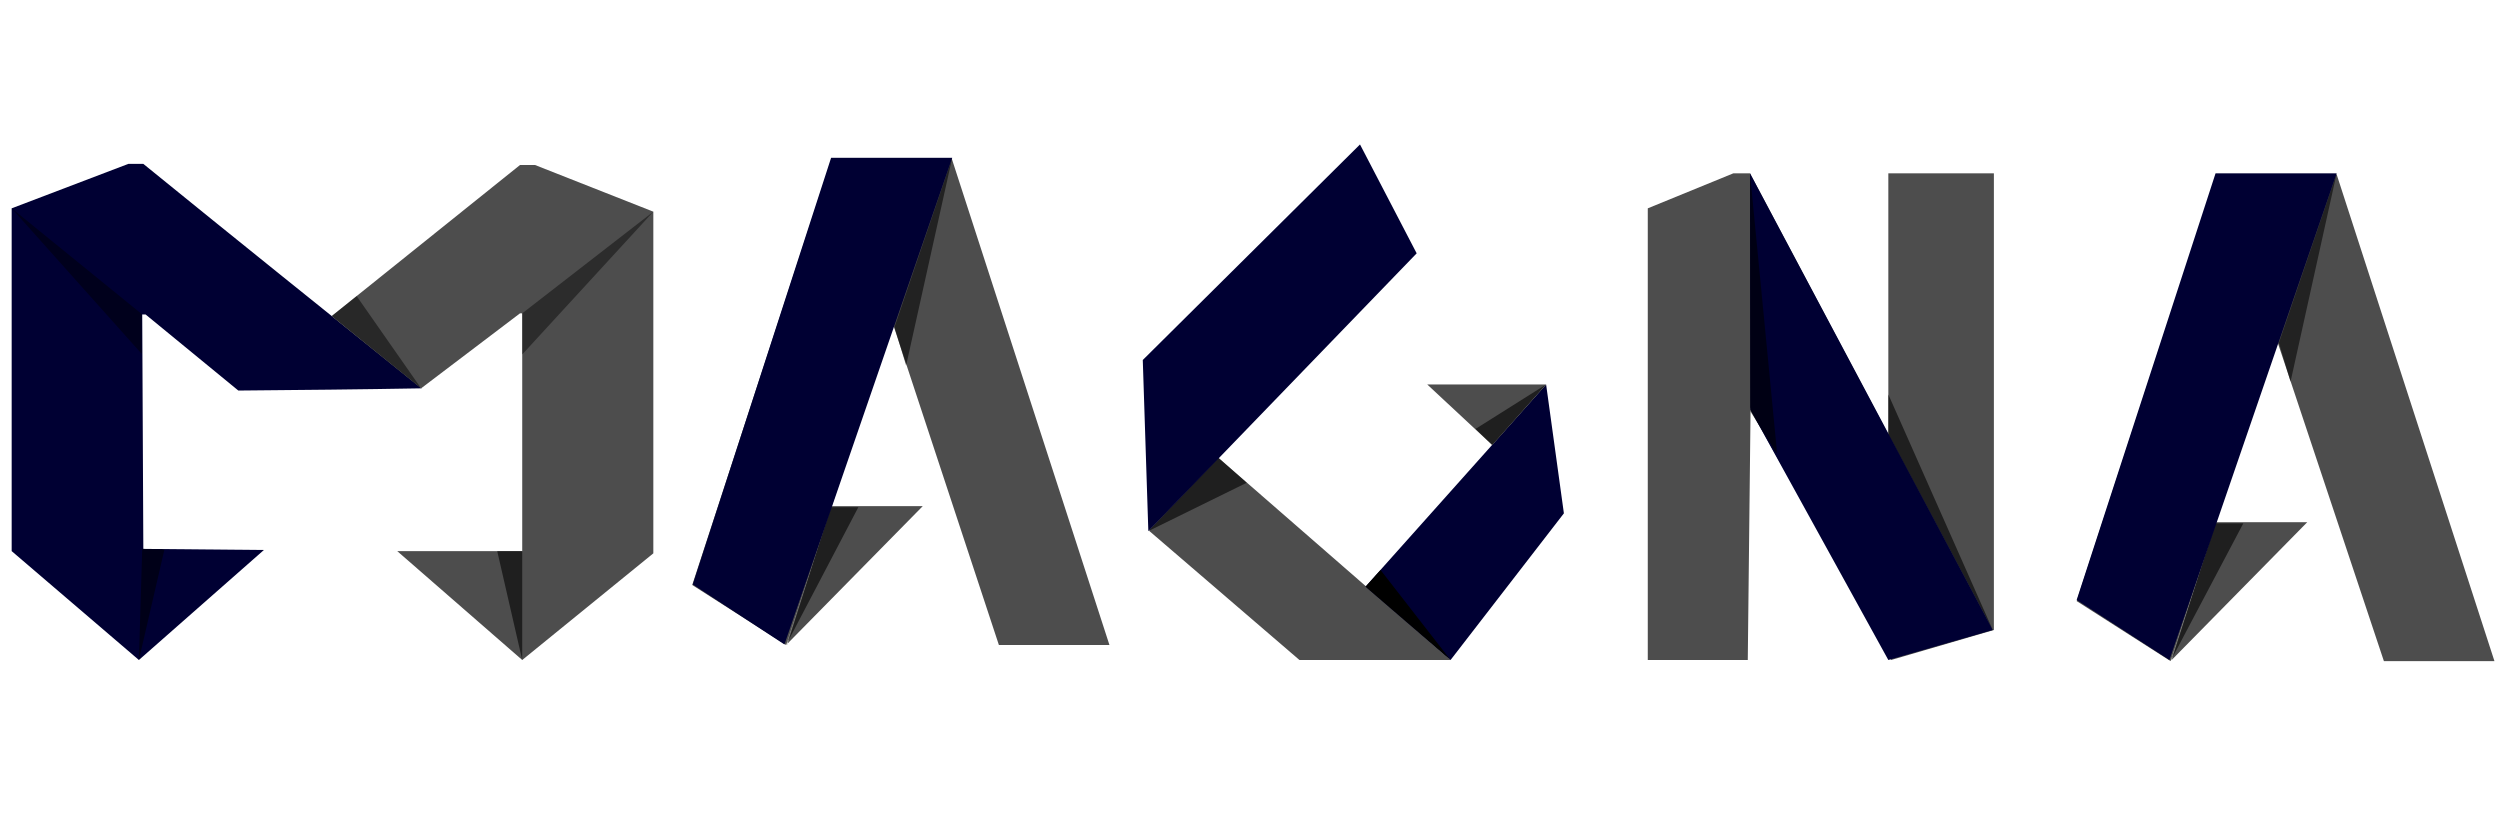
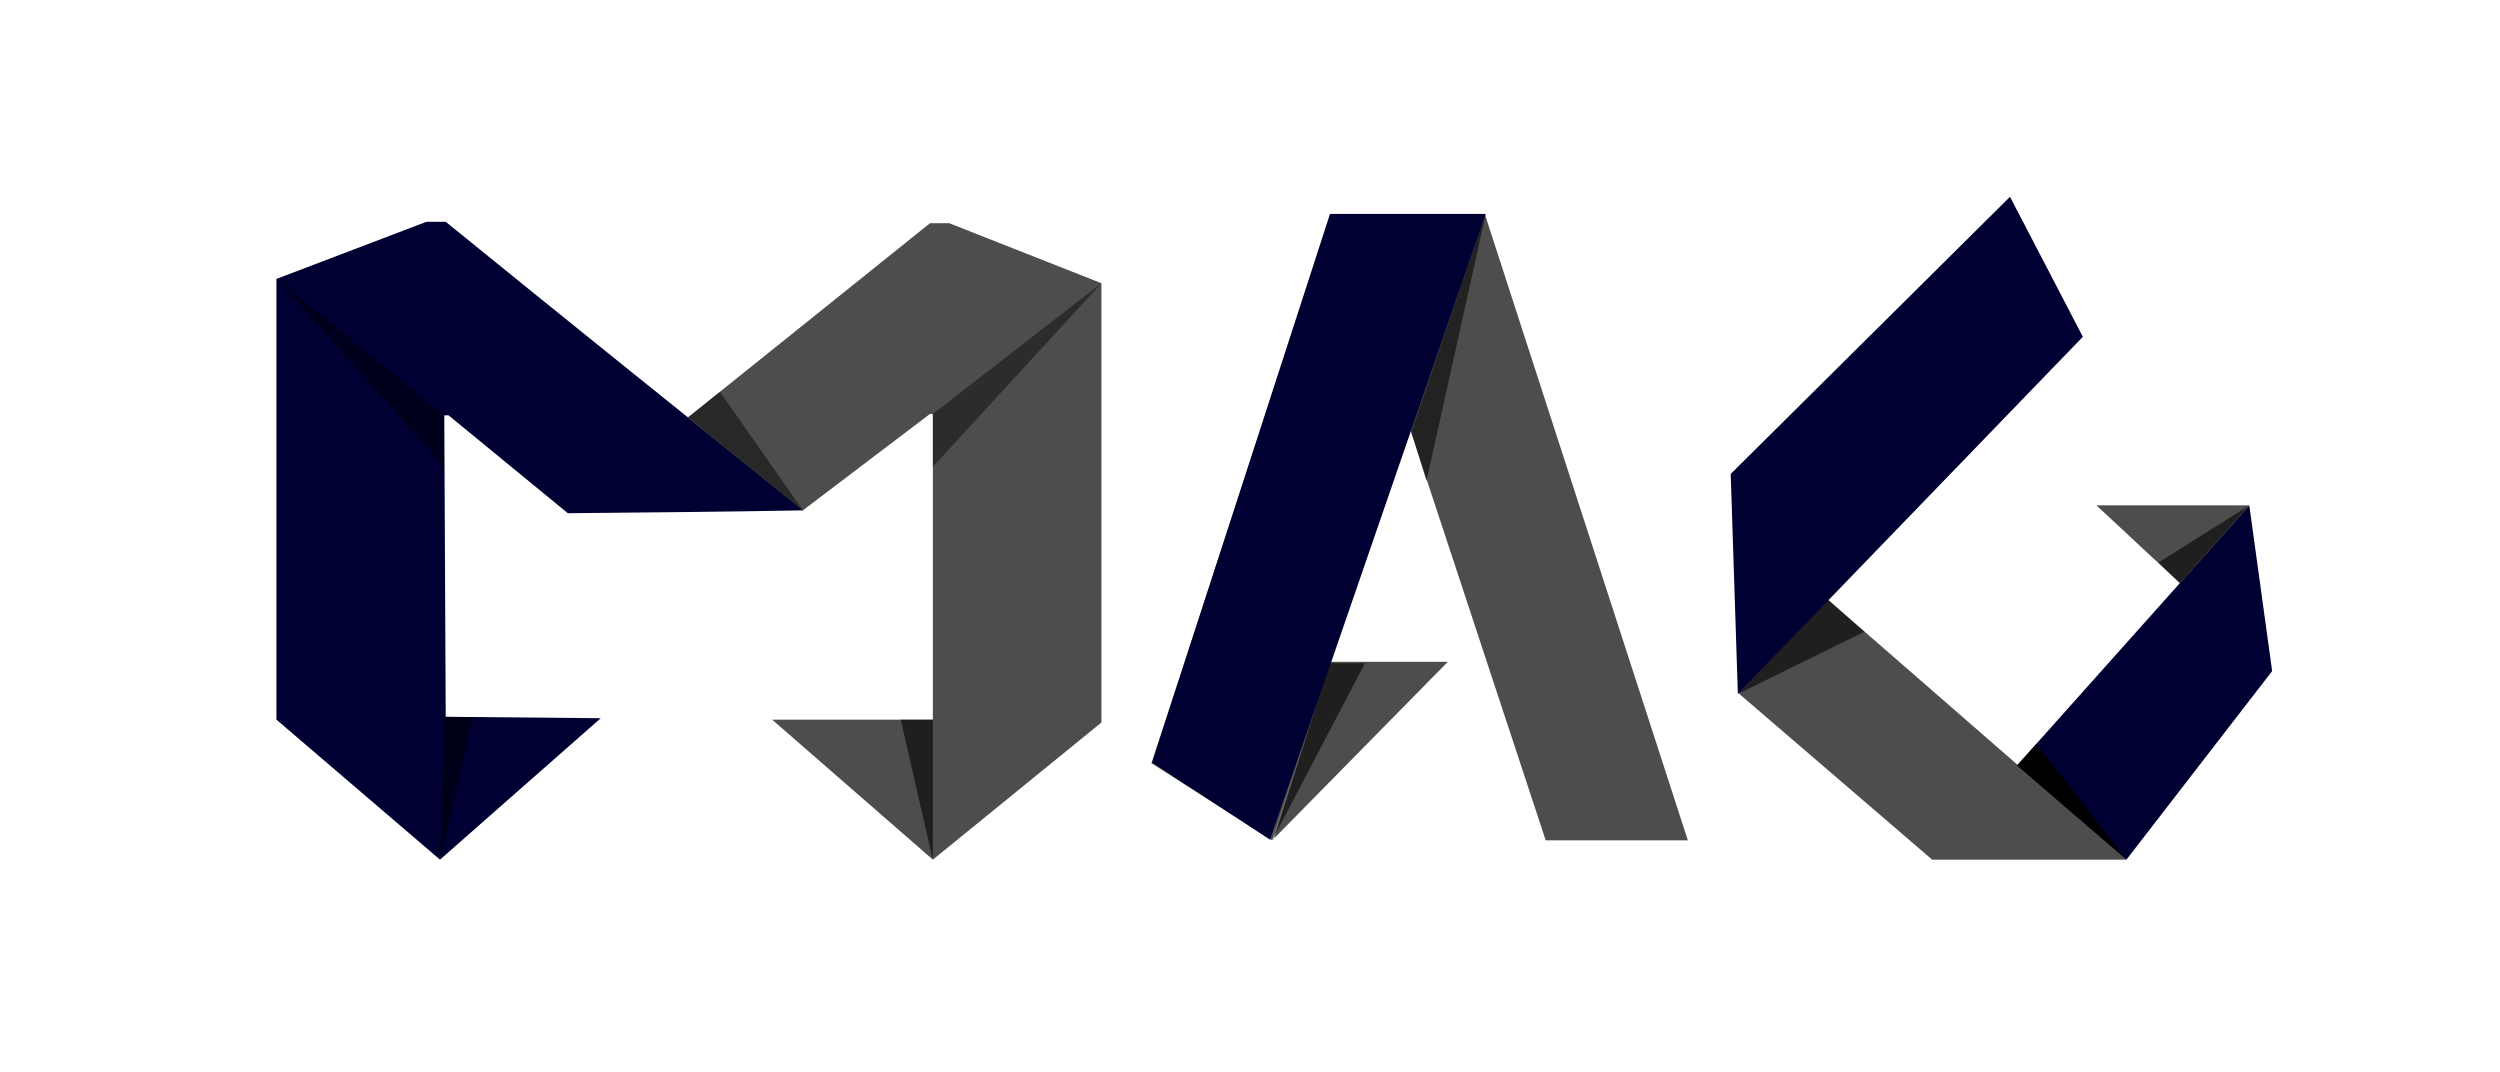
- <svg xmlns="http://www.w3.org/2000/svg" xmlns:xlink="http://www.w3.org/1999/xlink" version="1.1" id="Layer_1" x="0px" y="0px" viewBox="0 0 450 150" style="enable-background:new 0 0 450 150;" xml:space="preserve">
-   <style type="text/css">
- 	.st0{fill:#000033;}
- 	.st1{fill:#4D4D4D;}
- 	.st2{opacity:0.45;}
- 	.st3{clip-path:url(#SVGID_2_);}
- 	.st4{opacity:0.48;}
- 	.st5{clip-path:url(#SVGID_4_);}
- 	.st6{opacity:0.43;}
- 	.st7{clip-path:url(#SVGID_6_);}
- 	.st8{opacity:0.53;}
- 	.st9{clip-path:url(#SVGID_8_);}
- 	.st10{opacity:0.6;}
- 	.st11{clip-path:url(#SVGID_10_);}
- 	.st12{opacity:0.56;}
- 	.st13{clip-path:url(#SVGID_12_);}
- 	.st14{clip-path:url(#SVGID_14_);}
- 	.st15{clip-path:url(#SVGID_16_);}
- 	.st16{clip-path:url(#SVGID_18_);}
- 	.st17{clip-path:url(#SVGID_20_);}
- 	.st18{clip-path:url(#SVGID_22_);}
- 	.st19{clip-path:url(#SVGID_24_);}
- 	.st20{clip-path:url(#SVGID_26_);}
- </style>
+ <svg xmlns="http://www.w3.org/2000/svg" id="Layer_1" version="1.1" viewBox="0 0 350 150">
+   <defs>
+     <style>
+       .st0 {
+         fill: none;
+       }
+ 
+       .st1 {
+         fill: #003;
+       }
+ 
+       .st2 {
+         fill: #4d4d4d;
+       }
+ 
+       .st3 {
+         clip-path: url(#clippath-1);
+       }
+ 
+       .st4 {
+         clip-path: url(#clippath-3);
+       }
+ 
+       .st5 {
+         clip-path: url(#clippath-4);
+       }
+ 
+       .st6 {
+         clip-path: url(#clippath-2);
+       }
+ 
+       .st7 {
+         clip-path: url(#clippath-7);
+       }
+ 
+       .st8 {
+         clip-path: url(#clippath-6);
+       }
+ 
+       .st9 {
+         clip-path: url(#clippath-8);
+       }
+ 
+       .st10 {
+         clip-path: url(#clippath-5);
+       }
+ 
+       .st11 {
+         opacity: .45;
+       }
+ 
+       .st12 {
+         opacity: .43;
+       }
+ 
+       .st13 {
+         opacity: .6;
+       }
+ 
+       .st14 {
+         opacity: .56;
+       }
+ 
+       .st15 {
+         opacity: .53;
+       }
+ 
+       .st16 {
+         opacity: .48;
+       }
+ 
+       .st17 {
+         clip-path: url(#clippath);
+       }
+     </style>
+     <clipPath id="clippath">
+       <rect class="st0" x="38.7" y="39.05" width="23.4" height="26.3" />
+     </clipPath>
+     <clipPath id="clippath-1">
+       <rect class="st0" x="96.3" y="54.85" width="16.1" height="16.6" />
+     </clipPath>
+     <clipPath id="clippath-2">
+       <rect class="st0" x="130.6" y="39.65" width="23.6" height="25.7" />
+     </clipPath>
+     <clipPath id="clippath-3">
+       <rect class="st0" x="61.6" y="100.35" width="4.6" height="20" />
+     </clipPath>
+     <clipPath id="clippath-4">
+       <rect class="st0" x="126.1" y="100.75" width="4.5" height="19.6" />
+     </clipPath>
+     <clipPath id="clippath-5">
+       <rect class="st0" x="197.6" y="29.95" width="10.5" height="37.5" />
+     </clipPath>
+     <clipPath id="clippath-6">
+       <rect class="st0" x="178.1" y="92.85" width="13.1" height="24.9" />
+     </clipPath>
+     <clipPath id="clippath-7">
+       <rect class="st0" x="243.3" y="83.95" width="17.7" height="13.2" />
+     </clipPath>
+     <clipPath id="clippath-8">
+       <rect class="st0" x="302.2" y="70.75" width="12.6" height="11.4" />
+     </clipPath>
+   </defs>
  <g>
-     <g>
-       <g>
-         <g>
-           <g>
-             <g>
-               <g>
-                 <g>
-                   <g>
-                     <g>
-                       <path class="st0" d="M2.1,37.5v61.7L25,118.8L47.5,99l-21.7-0.2l-0.2-42.2h0.6l16.7,13.7c11-0.1,22-0.2,33-0.4            C59.1,56.4,42.4,43,25.8,29.5h-2.7L2.1,37.5z" />
-                     </g>
-                   </g>
-                 </g>
-               </g>
-               <g>
-                 <g>
-                   <g>
-                     <g>
-                       <polygon class="st1" points="93.6,29.7 59.7,56.9 75.8,69.9 93.6,56.4 94,56.4 94,99.2 71.5,99.2 94,118.8 117.6,99.6             117.6,38.1 96.3,29.7           " />
-                     </g>
-                   </g>
-                 </g>
-               </g>
-               <g>
-                 <g>
-                   <g>
-                     <g>
-                       <g class="st2">
-                         <g>
-                           <g>
-                             <g>
-                               <g>
-                                 <g>
-                                   <g>
-                                     <defs>
-                                       <rect id="SVGID_1_" x="2.1" y="37.5" width="23.4" height="26.3" />
-                                     </defs>
-                                     <clipPath id="SVGID_2_">
-                                       <use xlink:href="#SVGID_1_" style="overflow:visible;" />
-                                     </clipPath>
-                                     <polygon class="st3" points="2.1,37.5 25.6,56.6 25.6,63.8                  " />
-                                   </g>
-                                 </g>
-                               </g>
-                             </g>
-                           </g>
-                         </g>
-                       </g>
-                     </g>
-                   </g>
-                 </g>
-               </g>
-               <g>
-                 <g>
-                   <g>
-                     <g>
-                       <g class="st4">
-                         <g>
-                           <g>
-                             <g>
-                               <g>
-                                 <g>
-                                   <g>
-                                     <defs>
-                                       <rect id="SVGID_3_" x="59.7" y="53.3" width="16.1" height="16.6" />
-                                     </defs>
-                                     <clipPath id="SVGID_4_">
-                                       <use xlink:href="#SVGID_3_" style="overflow:visible;" />
-                                     </clipPath>
-                                     <polygon class="st5" points="59.7,56.9 75.8,69.9 64.2,53.3                  " />
-                                   </g>
-                                 </g>
-                               </g>
-                             </g>
-                           </g>
-                         </g>
-                       </g>
-                     </g>
-                   </g>
-                 </g>
-               </g>
-               <g>
-                 <g>
-                   <g>
-                     <g>
-                       <g class="st6">
-                         <g>
-                           <g>
-                             <g>
-                               <g>
-                                 <g>
-                                   <g>
-                                     <defs>
-                                       <rect id="SVGID_5_" x="94" y="38.1" width="23.6" height="25.7" />
-                                     </defs>
-                                     <clipPath id="SVGID_6_">
-                                       <use xlink:href="#SVGID_5_" style="overflow:visible;" />
-                                     </clipPath>
-                                     <polygon class="st7" points="117.6,38.1 94,56.4 94,63.8                  " />
-                                   </g>
-                                 </g>
-                               </g>
-                             </g>
-                           </g>
-                         </g>
-                       </g>
-                     </g>
-                   </g>
-                 </g>
-               </g>
-               <g>
-                 <g>
-                   <g>
-                     <g>
-                       <g class="st8">
-                         <g>
-                           <g>
-                             <g>
-                               <g>
-                                 <g>
-                                   <g>
-                                     <defs>
-                                       <rect id="SVGID_7_" x="25" y="98.8" width="4.6" height="20" />
-                                     </defs>
-                                     <clipPath id="SVGID_8_">
-                                       <use xlink:href="#SVGID_7_" style="overflow:visible;" />
-                                     </clipPath>
-                                     <polygon class="st9" points="25.6,98.8 29.6,98.9 25,118.8                  " />
-                                   </g>
-                                 </g>
-                               </g>
-                             </g>
-                           </g>
-                         </g>
-                       </g>
-                     </g>
-                   </g>
-                 </g>
-               </g>
-               <g>
-                 <g>
-                   <g>
-                     <g>
-                       <g class="st10">
-                         <g>
-                           <g>
-                             <g>
-                               <g>
-                                 <g>
-                                   <g>
-                                     <defs>
-                                       <rect id="SVGID_9_" x="89.5" y="99.2" width="4.5" height="19.6" />
-                                     </defs>
-                                     <clipPath id="SVGID_10_">
-                                       <use xlink:href="#SVGID_9_" style="overflow:visible;" />
-                                     </clipPath>
-                                     <polygon class="st11" points="94,99.2 94,118.8 89.5,99.2                  " />
-                                   </g>
-                                 </g>
-                               </g>
-                             </g>
-                           </g>
-                         </g>
-                       </g>
-                     </g>
-                   </g>
-                 </g>
-               </g>
-               <g>
-                 <g>
-                   <g>
-                     <g>
-                       <polygon class="st1" points="390.7,119 373.8,108.2 398.9,31.4 420.6,31.4 449,119 429.1,119 409.7,60.8           " />
-                     </g>
-                   </g>
-                 </g>
-               </g>
-               <g>
-                 <g>
-                   <g>
-                     <g>
-                       <g class="st12">
-                         <g>
-                           <g>
-                             <g>
-                               <g>
-                                 <g>
-                                   <g>
-                                     <defs>
-                                       <rect id="SVGID_11_" x="410.2" y="31.2" width="10.5" height="37.5" />
-                                     </defs>
-                                     <clipPath id="SVGID_12_">
-                                       <use xlink:href="#SVGID_11_" style="overflow:visible;" />
-                                     </clipPath>
-                                     <polygon class="st13" points="410.2,61.7 420.6,31.2 412.3,68.7                  " />
-                                   </g>
-                                 </g>
-                               </g>
-                             </g>
-                           </g>
-                         </g>
-                       </g>
-                     </g>
-                   </g>
-                 </g>
-               </g>
-               <g>
-                 <g>
-                   <g>
-                     <g>
-                       <polygon class="st1" points="390.9,118.8 415.3,94 398.8,94           " />
-                     </g>
-                   </g>
-                 </g>
-               </g>
-               <g>
-                 <g>
-                   <g>
-                     <g>
-                       <g class="st10">
-                         <g>
-                           <g>
-                             <g>
-                               <g>
-                                 <g>
-                                   <g>
-                                     <defs>
-                                       <rect id="SVGID_13_" x="390.7" y="94.2" width="13.1" height="24.9" />
-                                     </defs>
-                                     <clipPath id="SVGID_14_">
-                                       <use xlink:href="#SVGID_13_" style="overflow:visible;" />
-                                     </clipPath>
-                                     <polygon class="st14" points="398.8,94.2 403.8,94.2 390.7,119                  " />
-                                   </g>
-                                 </g>
-                               </g>
-                             </g>
-                           </g>
-                         </g>
-                       </g>
-                     </g>
-                   </g>
-                 </g>
-               </g>
-               <g>
-                 <g>
-                   <g>
-                     <g>
-                       <polygon class="st1" points="339.9,31.2 358.9,31.2 358.9,113.4 340.4,118.8 315.1,73.8 314.6,118.8 296.6,118.8             296.6,37.5 312,31.2 315,31.2 339.9,78.2           " />
-                     </g>
-                   </g>
-                 </g>
-               </g>
-               <g>
-                 <g>
-                   <g>
-                     <g>
-                       <g class="st10">
-                         <g>
-                           <g>
-                             <g>
-                               <g>
-                                 <g>
-                                   <g>
-                                     <defs>
-                                       <rect id="SVGID_15_" x="315" y="31.2" width="4.3" height="50.2" />
-                                     </defs>
-                                     <clipPath id="SVGID_16_">
-                                       <use xlink:href="#SVGID_15_" style="overflow:visible;" />
-                                     </clipPath>
-                                     <polygon class="st15" points="315,31.2 315,73.3 319.4,81.4                  " />
-                                   </g>
-                                 </g>
-                               </g>
-                             </g>
-                           </g>
-                         </g>
-                       </g>
-                     </g>
-                   </g>
-                 </g>
-               </g>
-               <g>
-                 <g>
-                   <g>
-                     <g>
-                       <g class="st10">
-                         <g>
-                           <g>
-                             <polygon points="339.9,78.2 358.7,113.4 339.9,71              " />
-                           </g>
-                         </g>
-                       </g>
-                     </g>
-                   </g>
-                 </g>
-               </g>
-               <g>
-                 <g>
-                   <g>
-                     <g>
-                       <polygon class="st0" points="315,31.2 315.1,73.8 339.9,118.8 358.7,113.4           " />
-                     </g>
-                   </g>
-                 </g>
-               </g>
-               <g>
-                 <g>
-                   <g>
-                     <g>
-                       <polygon class="st0" points="390.5,118.8 373.8,108 398.8,31.2 420.6,31.2           " />
-                     </g>
-                   </g>
-                 </g>
-               </g>
-               <g>
-                 <g>
-                   <g>
-                     <g>
-                       <g class="st10">
-                         <g>
-                           <g>
-                             <g>
-                               <g>
-                                 <g>
-                                   <g>
-                                     <defs>
-                                       <rect id="SVGID_17_" x="315" y="31.2" width="4.8" height="50.6" />
-                                     </defs>
-                                     <clipPath id="SVGID_18_">
-                                       <use xlink:href="#SVGID_17_" style="overflow:visible;" />
-                                     </clipPath>
-                                     <polygon class="st16" points="315,31.2 315.1,74.1 319.9,81.8                  " />
-                                   </g>
-                                 </g>
-                               </g>
-                             </g>
-                           </g>
-                         </g>
-                       </g>
-                     </g>
-                   </g>
-                 </g>
-               </g>
-               <g>
-                 <g>
-                   <g>
-                     <g>
-                       <polygon class="st1" points="141.5,116.1 124.6,105.3 149.7,28.5 171.3,28.5 199.7,116.1 179.8,116.1 160.6,57.9                       " />
-                     </g>
-                   </g>
-                 </g>
-               </g>
-               <g>
-                 <g>
-                   <g>
-                     <g>
-                       <g class="st12">
-                         <g>
-                           <g>
-                             <g>
-                               <g>
-                                 <g>
-                                   <g>
-                                     <defs>
-                                       <rect id="SVGID_19_" x="161" y="28.4" width="10.5" height="37.5" />
-                                     </defs>
-                                     <clipPath id="SVGID_20_">
-                                       <use xlink:href="#SVGID_19_" style="overflow:visible;" />
-                                     </clipPath>
-                                     <polygon class="st17" points="161,58.9 171.4,28.4 163.1,65.8                  " />
-                                   </g>
-                                 </g>
-                               </g>
-                             </g>
-                           </g>
-                         </g>
-                       </g>
-                     </g>
-                   </g>
-                 </g>
-               </g>
-               <g>
-                 <g>
-                   <g>
-                     <g>
-                       <polygon class="st1" points="141.6,116 166.1,91.1 149.6,91.1 141.7,116           " />
-                     </g>
-                   </g>
-                 </g>
-               </g>
-               <g>
-                 <g>
-                   <g>
-                     <g>
-                       <g class="st10">
-                         <g>
-                           <g>
-                             <g>
-                               <g>
-                                 <g>
-                                   <g>
-                                     <defs>
-                                       <rect id="SVGID_21_" x="141.5" y="91.3" width="13.1" height="24.9" />
-                                     </defs>
-                                     <clipPath id="SVGID_22_">
-                                       <use xlink:href="#SVGID_21_" style="overflow:visible;" />
-                                     </clipPath>
-                                     <polygon class="st18" points="149.6,91.3 154.5,91.3 141.5,116.1                  " />
-                                   </g>
-                                 </g>
-                               </g>
-                             </g>
-                           </g>
-                         </g>
-                       </g>
-                     </g>
-                   </g>
-                 </g>
-               </g>
-               <g>
-                 <g>
-                   <g>
-                     <g>
-                       <polygon class="st0" points="141.2,116 124.7,105.2 149.6,28.4 171.4,28.4           " />
-                     </g>
-                   </g>
-                 </g>
-               </g>
-               <g>
-                 <g>
-                   <g>
-                     <g>
-                       <polygon class="st1" points="206.9,95.3 206.9,95.6 233.9,118.8 261.1,118.8 219.3,82.4           " />
-                     </g>
-                   </g>
-                 </g>
-               </g>
-               <g>
-                 <g>
-                   <g>
-                     <g>
-                       <g class="st10">
-                         <g>
-                           <g>
-                             <g>
-                               <g>
-                                 <g>
-                                   <g>
-                                     <defs>
-                                       <rect id="SVGID_23_" x="206.7" y="82.4" width="17.7" height="13.2" />
-                                     </defs>
-                                     <clipPath id="SVGID_24_">
-                                       <use xlink:href="#SVGID_23_" style="overflow:visible;" />
-                                     </clipPath>
-                                     <polygon class="st19" points="219.3,82.4 206.7,95.6 224.4,86.9                  " />
-                                   </g>
-                                 </g>
-                               </g>
-                             </g>
-                           </g>
-                         </g>
-                       </g>
-                     </g>
-                   </g>
-                 </g>
-               </g>
-               <g>
-                 <g>
-                   <g>
-                     <g>
-                       <polygon class="st0" points="206.7,95.6 255,45.6 244.8,26 205.7,64.8           " />
-                     </g>
-                   </g>
-                 </g>
-               </g>
-               <g>
-                 <g>
-                   <g>
-                     <g>
-                       <polygon class="st0" points="261.1,118.8 281.5,92.4 278.3,69.2 245.8,105.6           " />
-                     </g>
-                   </g>
-                 </g>
-               </g>
-               <g>
-                 <g>
-                   <g>
-                     <g>
-                       <polygon class="st1" points="278.3,69.2 256.9,69.2 268.6,80.1           " />
-                     </g>
-                   </g>
-                 </g>
-               </g>
-               <g>
-                 <g>
-                   <g>
-                     <g>
-                       <g class="st10">
-                         <g>
-                           <g>
-                             <g>
-                               <g>
-                                 <g>
-                                   <g>
-                                     <defs>
-                                       <rect id="SVGID_25_" x="265.6" y="69.2" width="12.6" height="11.4" />
-                                     </defs>
-                                     <clipPath id="SVGID_26_">
-                                       <use xlink:href="#SVGID_25_" style="overflow:visible;" />
-                                     </clipPath>
-                                     <polygon class="st20" points="278.3,69.2 265.6,77.2 268.6,80.1                  " />
-                                   </g>
-                                 </g>
-                               </g>
-                             </g>
-                           </g>
-                         </g>
-                       </g>
-                     </g>
-                   </g>
-                 </g>
-               </g>
-             </g>
-           </g>
-         </g>
+     <path class="st1" d="M38.7,39.05v61.7l22.9,19.6,22.5-19.8-21.7-.2-.2-42.2h.6l16.7,13.7c11-.1,22-.2,33-.4-16.8-13.5-33.5-26.9-50.1-40.4h-2.7l-21,8Z" />
+     <polygon class="st2" points="130.2 31.25 96.3 58.45 112.4 71.45 130.2 57.95 130.6 57.95 130.6 100.75 108.1 100.75 130.6 120.35 154.2 101.15 154.2 39.65 132.9 31.25 130.2 31.25" />
+     <g class="st11">
+       <g class="st17">
+         <polygon points="38.7 39.05 62.2 58.15 62.2 65.35 38.7 39.05" />
+       </g>
+     </g>
+     <g class="st16">
+       <g class="st3">
+         <polygon points="96.3 58.45 112.4 71.45 100.8 54.85 96.3 58.45" />
+       </g>
+     </g>
+     <g class="st12">
+       <g class="st6">
+         <polygon points="154.2 39.65 130.6 57.95 130.6 65.35 154.2 39.65" />
+       </g>
+     </g>
+     <g class="st15">
+       <g class="st4">
+         <polygon points="62.2 100.35 66.2 100.45 61.6 120.35 62.2 100.35" />
+       </g>
+     </g>
+     <g class="st13">
+       <g class="st5">
+         <polygon points="130.6 100.75 130.6 120.35 126.1 100.75 130.6 100.75" />
+       </g>
+     </g>
+     <polygon class="st2" points="178.1 117.65 161.2 106.85 186.3 30.05 207.9 30.05 236.3 117.65 216.4 117.65 197.2 59.45 178.1 117.65" />
+     <g class="st14">
+       <g class="st10">
+         <polygon points="197.6 60.45 208 29.95 199.7 67.35 197.6 60.45" />
+       </g>
+     </g>
+     <polygon class="st2" points="178.2 117.55 202.7 92.65 186.2 92.65 178.3 117.55 178.2 117.55" />
+     <g class="st13">
+       <g class="st8">
+         <polygon points="186.2 92.85 191.1 92.85 178.1 117.65 186.2 92.85" />
+       </g>
+     </g>
+     <polygon class="st1" points="177.8 117.55 161.3 106.75 186.2 29.95 208 29.95 177.8 117.55" />
+     <polygon class="st2" points="243.5 96.85 243.5 97.15 270.5 120.35 297.7 120.35 255.9 83.95 243.5 96.85" />
+     <g class="st13">
+       <g class="st7">
+         <polygon points="255.9 83.95 243.3 97.15 261 88.45 255.9 83.95" />
+       </g>
+     </g>
+     <polygon class="st1" points="243.3 97.15 291.6 47.15 281.4 27.55 242.3 66.35 243.3 97.15" />
+     <polygon class="st1" points="297.7 120.35 318.1 93.95 314.9 70.75 282.4 107.15 297.7 120.35" />
+     <polygon class="st2" points="314.9 70.75 293.5 70.75 305.2 81.65 314.9 70.75" />
+     <g class="st13">
+       <g class="st9">
+         <polygon points="314.9 70.75 302.2 78.75 305.2 81.65 314.9 70.75" />
      </g>
    </g>
  </g>
-   <polygon points="245.8,105.6 261.1,118.8 248.5,102.6 " />
+   <polygon points="282.4 107.15 297.7 120.35 285.1 104.15 282.4 107.15" />
</svg>
